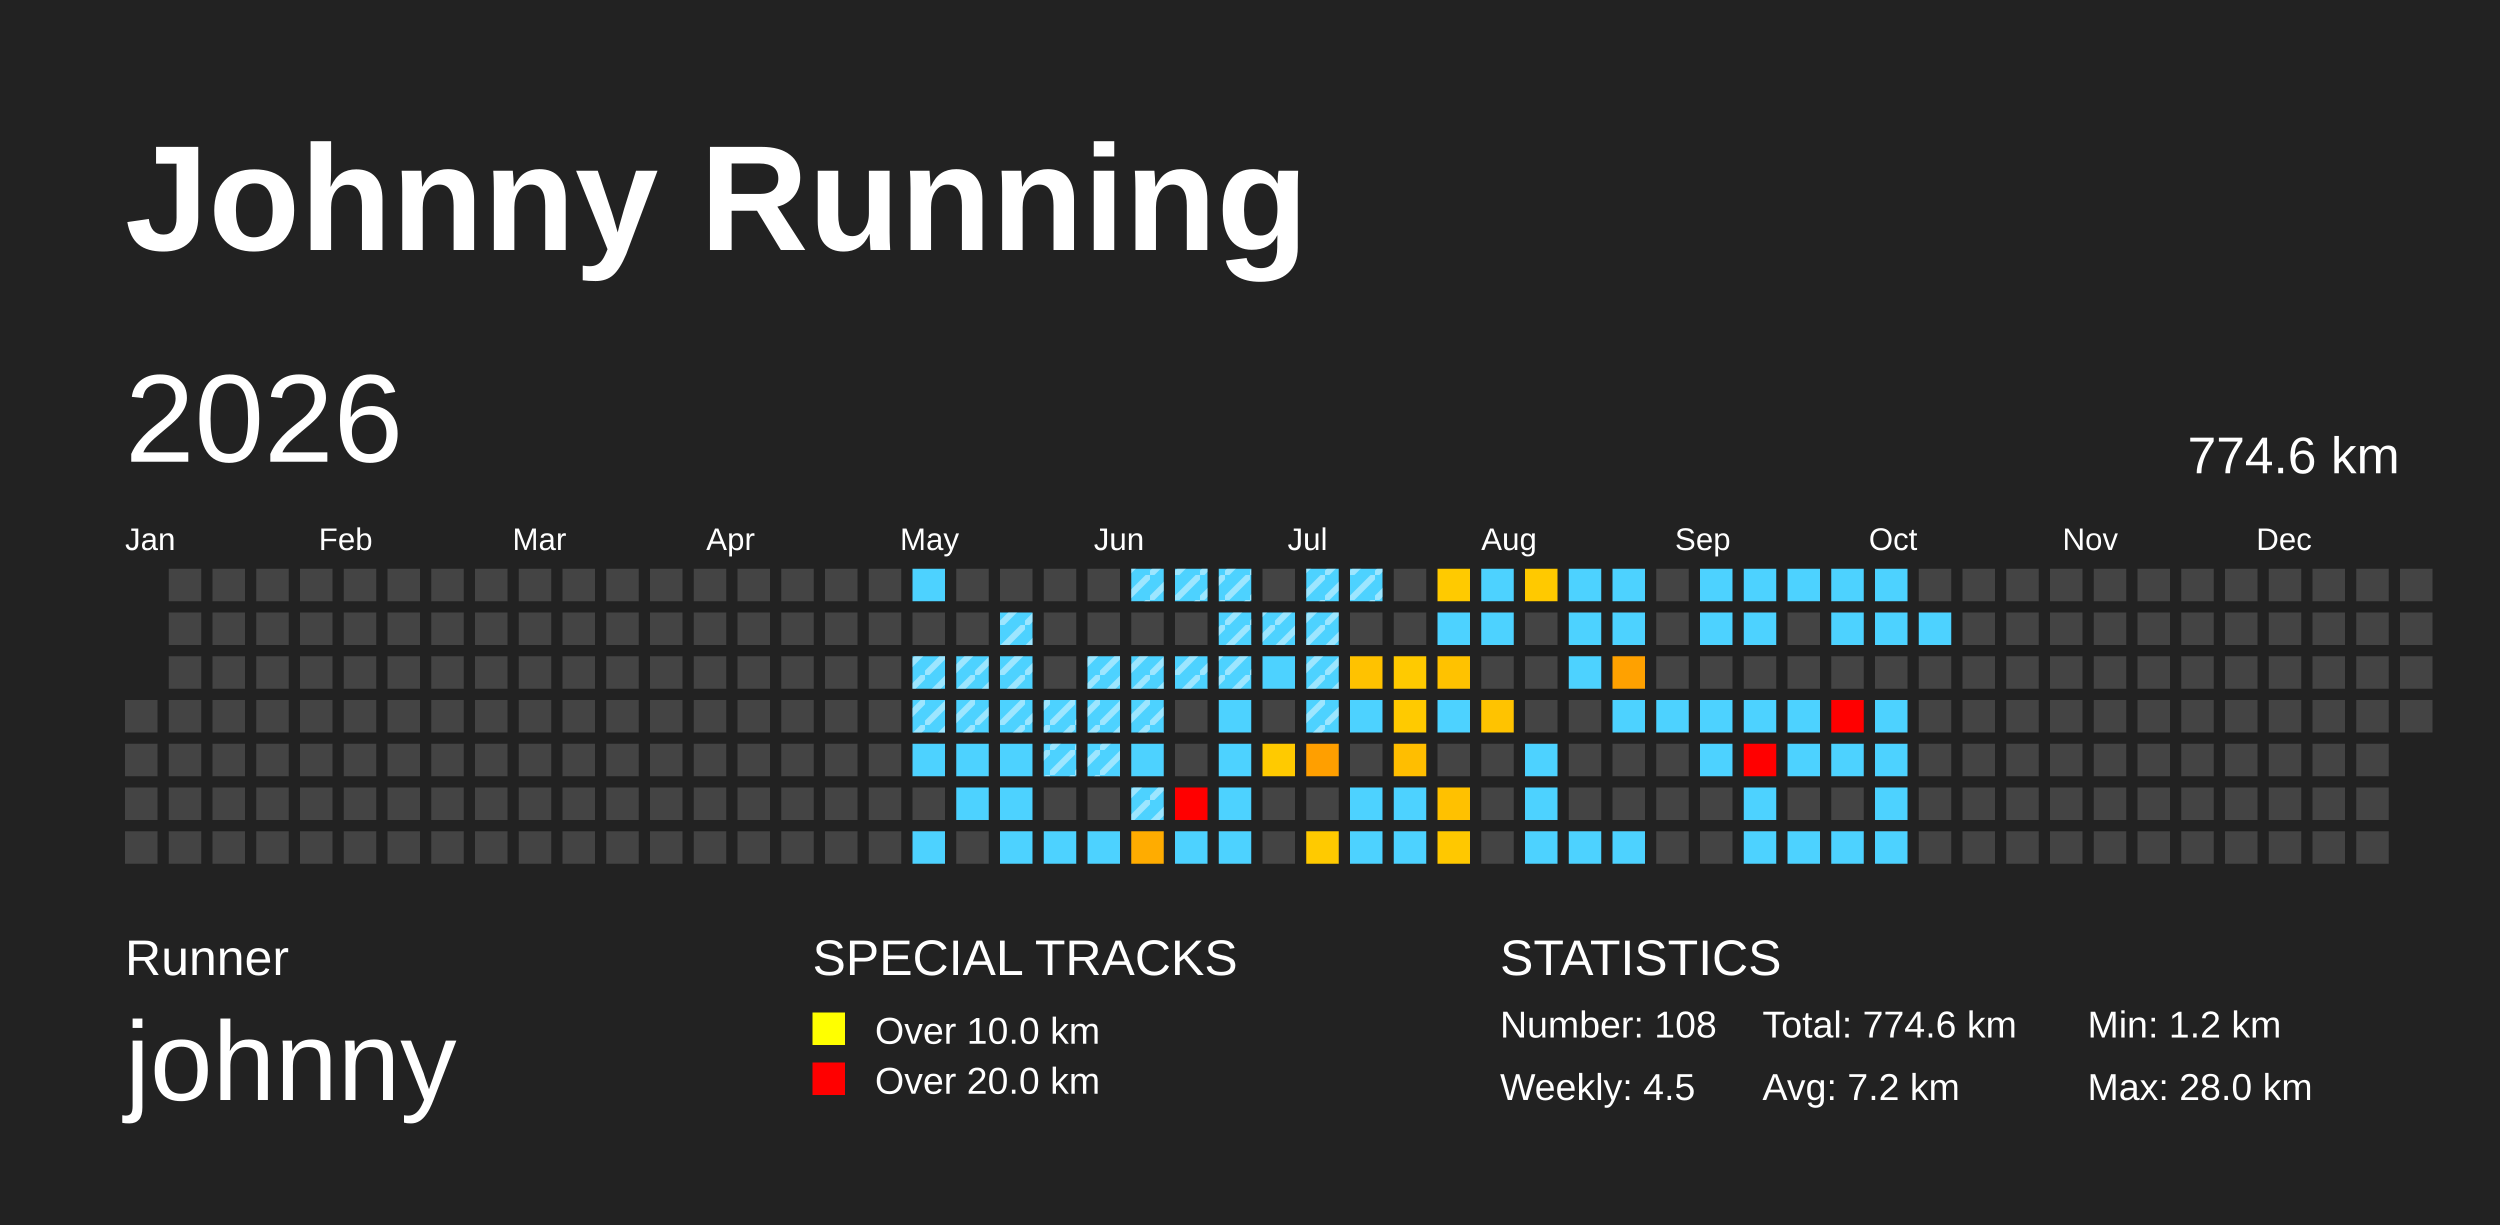
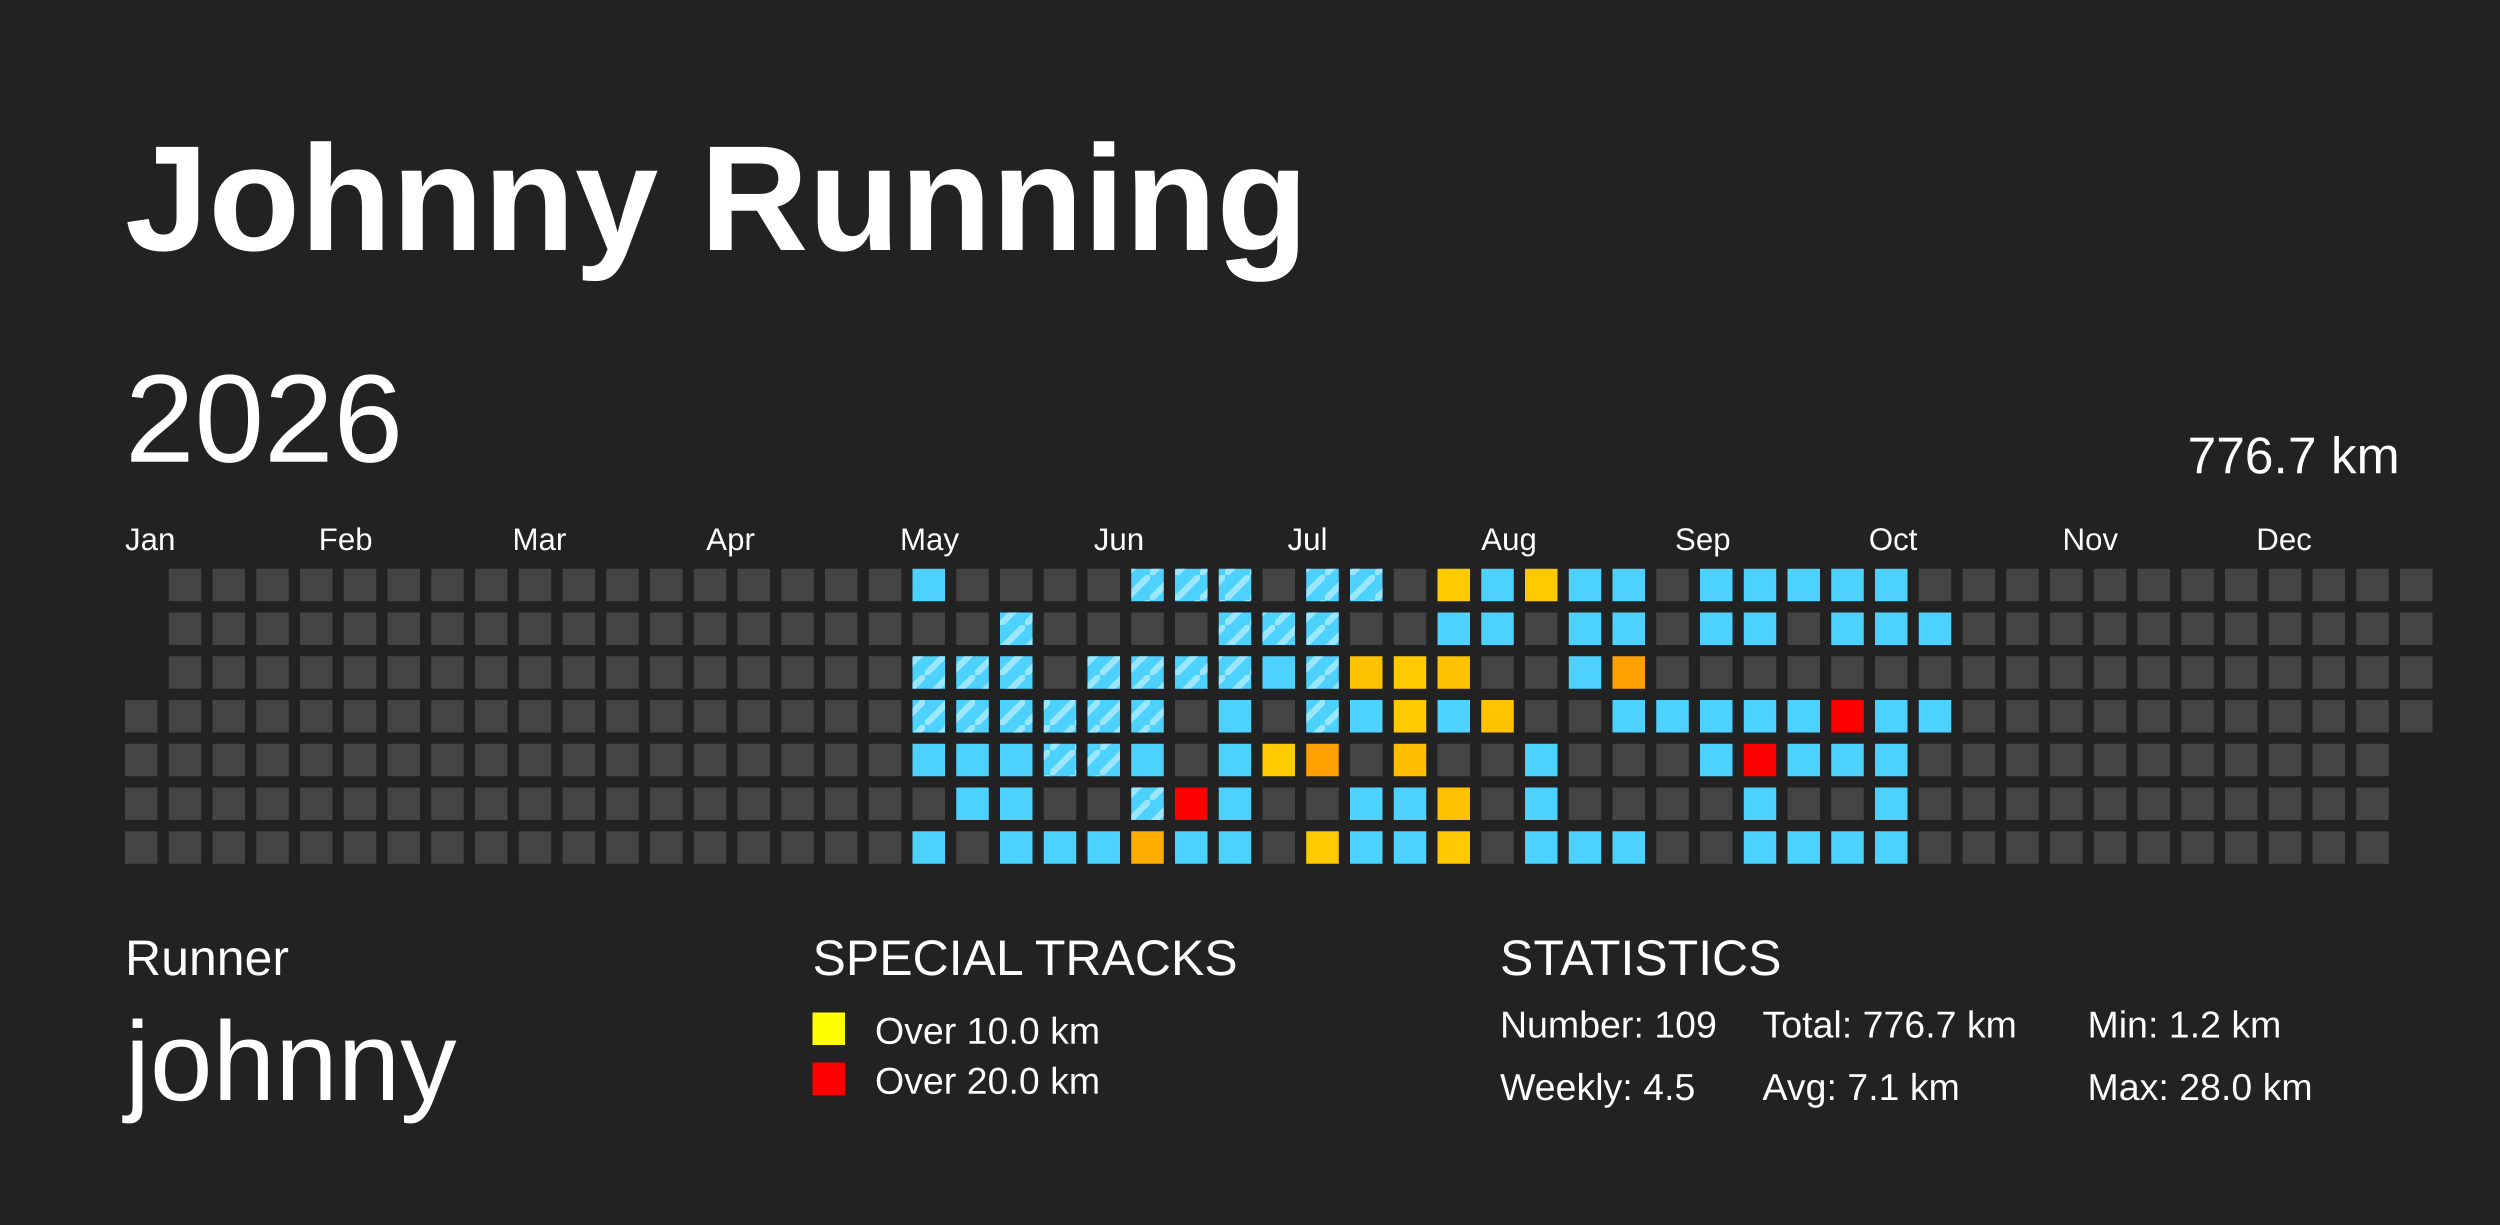
<svg xmlns="http://www.w3.org/2000/svg" baseProfile="full" height="98mm" version="1.1" viewBox="0,0,200,98" width="200mm">
  <defs>
    <pattern height="2" id="indoor-stripe" patternUnits="userSpaceOnUse" width="2">
      <line stroke="white" stroke-opacity="0.45" stroke-width="0.5" x1="0" x2="2" y1="2" y2="0" />
    </pattern>
  </defs>
  <rect fill="#222222" height="98" width="200" x="0" y="0" />
  <text fill="#FFFFFF" style="font-size:12px; font-family:Arial; font-weight:bold;" x="10" y="20">Johnny Running</text>
  <text fill="#FFFFFF" style="font-size:4px; font-family:Arial" x="10" y="78">Runner</text>
  <text fill="#FFFFFF" style="font-size:9px; font-family:Arial" x="10" y="88">johnny</text>
  <text fill="#FFFFFF" style="font-size:4px; font-family:Arial" x="65" y="78">SPECIAL TRACKS</text>
  <rect fill="yellow" height="2.6" width="2.6" x="65" y="81" />
  <text fill="#FFFFFF" style="font-size:3px; font-family:Arial" x="70" y="83.5">Over 10.0 km</text>
  <rect fill="red" height="2.6" width="2.6" x="65" y="85" />
  <text fill="#FFFFFF" style="font-size:3px; font-family:Arial" x="70" y="87.5">Over 20.0 km</text>
  <text fill="#FFFFFF" style="font-size:4px; font-family:Arial" x="120" y="78">STATISTICS</text>
-   <text fill="#FFFFFF" style="font-size:3px; font-family:Arial" x="120" y="83">Number: 108</text>
+   <text fill="#FFFFFF" style="font-size:3px; font-family:Arial" x="120" y="83">Number: 109</text>
  <text fill="#FFFFFF" style="font-size:3px; font-family:Arial" x="120" y="88">Weekly: 4.5</text>
-   <text fill="#FFFFFF" style="font-size:3px; font-family:Arial" x="141" y="83">Total: 774.6 km</text>
-   <text fill="#FFFFFF" style="font-size:3px; font-family:Arial" x="141" y="88">Avg: 7.2 km</text>
+   <text fill="#FFFFFF" style="font-size:3px; font-family:Arial" x="141" y="83">Total: 776.7 km</text>
+   <text fill="#FFFFFF" style="font-size:3px; font-family:Arial" x="141" y="88">Avg: 7.1 km</text>
  <text fill="#FFFFFF" style="font-size:3px; font-family:Arial" x="167" y="83">Min: 1.2 km</text>
  <text fill="#FFFFFF" style="font-size:3px; font-family:Arial" x="167" y="88">Max: 28.0 km</text>
  <text dominant-baseline="hanging" fill="#FFFFFF" style="font-size:10.0px; font-family:Arial;" x="10" y="30">2026</text>
-   <text dominant-baseline="hanging" fill="#FFFFFF" style="font-size:4.125px; font-family:Arial;" x="175" y="35">774.6 km</text>
+   <text dominant-baseline="hanging" fill="#FFFFFF" style="font-size:4.125px; font-family:Arial;" x="175" y="35">776.7 km</text>
  <text fill="#FFFFFF" style="font-size:2.5px; font-family:Arial" x="10.0" y="44">Jan</text>
  <text fill="#FFFFFF" style="font-size:2.5px; font-family:Arial" x="25.5" y="44">Feb</text>
  <text fill="#FFFFFF" style="font-size:2.5px; font-family:Arial" x="41.0" y="44">Mar</text>
  <text fill="#FFFFFF" style="font-size:2.5px; font-family:Arial" x="56.5" y="44">Apr</text>
  <text fill="#FFFFFF" style="font-size:2.5px; font-family:Arial" x="72.0" y="44">May</text>
  <text fill="#FFFFFF" style="font-size:2.5px; font-family:Arial" x="87.5" y="44">Jun</text>
  <text fill="#FFFFFF" style="font-size:2.5px; font-family:Arial" x="103.0" y="44">Jul</text>
  <text fill="#FFFFFF" style="font-size:2.5px; font-family:Arial" x="118.5" y="44">Aug</text>
  <text fill="#FFFFFF" style="font-size:2.5px; font-family:Arial" x="134.0" y="44">Sep</text>
  <text fill="#FFFFFF" style="font-size:2.5px; font-family:Arial" x="149.5" y="44">Oct</text>
  <text fill="#FFFFFF" style="font-size:2.5px; font-family:Arial" x="165.0" y="44">Nov</text>
  <text fill="#FFFFFF" style="font-size:2.5px; font-family:Arial" x="180.5" y="44">Dec</text>
  <rect fill="#444444" height="2.6" width="2.6" x="10.0" y="56.0" />
  <rect fill="#444444" height="2.6" width="2.6" x="10.0" y="59.5" />
  <rect fill="#444444" height="2.6" width="2.6" x="10.0" y="63.0" />
  <rect fill="#444444" height="2.6" width="2.6" x="10.0" y="66.5" />
  <rect fill="#444444" height="2.6" width="2.6" x="13.5" y="45.5" />
  <rect fill="#444444" height="2.6" width="2.6" x="13.5" y="49.0" />
  <rect fill="#444444" height="2.6" width="2.6" x="13.5" y="52.5" />
  <rect fill="#444444" height="2.6" width="2.6" x="13.5" y="56.0" />
  <rect fill="#444444" height="2.6" width="2.6" x="13.5" y="59.5" />
  <rect fill="#444444" height="2.6" width="2.6" x="13.5" y="63.0" />
  <rect fill="#444444" height="2.6" width="2.6" x="13.5" y="66.5" />
  <rect fill="#444444" height="2.6" width="2.6" x="17.0" y="45.5" />
  <rect fill="#444444" height="2.6" width="2.6" x="17.0" y="49.0" />
  <rect fill="#444444" height="2.6" width="2.6" x="17.0" y="52.5" />
  <rect fill="#444444" height="2.6" width="2.6" x="17.0" y="56.0" />
  <rect fill="#444444" height="2.6" width="2.6" x="17.0" y="59.5" />
  <rect fill="#444444" height="2.6" width="2.6" x="17.0" y="63.0" />
  <rect fill="#444444" height="2.6" width="2.6" x="17.0" y="66.5" />
  <rect fill="#444444" height="2.6" width="2.6" x="20.5" y="45.5" />
  <rect fill="#444444" height="2.6" width="2.6" x="20.5" y="49.0" />
  <rect fill="#444444" height="2.6" width="2.6" x="20.5" y="52.5" />
  <rect fill="#444444" height="2.6" width="2.6" x="20.5" y="56.0" />
  <rect fill="#444444" height="2.6" width="2.6" x="20.5" y="59.5" />
  <rect fill="#444444" height="2.6" width="2.6" x="20.5" y="63.0" />
  <rect fill="#444444" height="2.6" width="2.6" x="20.5" y="66.5" />
  <rect fill="#444444" height="2.6" width="2.6" x="24.0" y="45.5" />
  <rect fill="#444444" height="2.6" width="2.6" x="24.0" y="49.0" />
  <rect fill="#444444" height="2.6" width="2.6" x="24.0" y="52.5" />
  <rect fill="#444444" height="2.6" width="2.6" x="24.0" y="56.0" />
  <rect fill="#444444" height="2.6" width="2.6" x="24.0" y="59.5" />
  <rect fill="#444444" height="2.6" width="2.6" x="24.0" y="63.0" />
  <rect fill="#444444" height="2.6" width="2.6" x="24.0" y="66.5" />
  <rect fill="#444444" height="2.6" width="2.6" x="27.5" y="45.5" />
  <rect fill="#444444" height="2.6" width="2.6" x="27.5" y="49.0" />
  <rect fill="#444444" height="2.6" width="2.6" x="27.5" y="52.5" />
  <rect fill="#444444" height="2.6" width="2.6" x="27.5" y="56.0" />
  <rect fill="#444444" height="2.6" width="2.6" x="27.5" y="59.5" />
  <rect fill="#444444" height="2.6" width="2.6" x="27.5" y="63.0" />
  <rect fill="#444444" height="2.6" width="2.6" x="27.5" y="66.5" />
  <rect fill="#444444" height="2.6" width="2.6" x="31.0" y="45.5" />
  <rect fill="#444444" height="2.6" width="2.6" x="31.0" y="49.0" />
  <rect fill="#444444" height="2.6" width="2.6" x="31.0" y="52.5" />
  <rect fill="#444444" height="2.6" width="2.6" x="31.0" y="56.0" />
  <rect fill="#444444" height="2.6" width="2.6" x="31.0" y="59.5" />
  <rect fill="#444444" height="2.6" width="2.6" x="31.0" y="63.0" />
  <rect fill="#444444" height="2.6" width="2.6" x="31.0" y="66.5" />
  <rect fill="#444444" height="2.6" width="2.6" x="34.5" y="45.5" />
  <rect fill="#444444" height="2.6" width="2.6" x="34.5" y="49.0" />
  <rect fill="#444444" height="2.6" width="2.6" x="34.5" y="52.5" />
  <rect fill="#444444" height="2.6" width="2.6" x="34.5" y="56.0" />
  <rect fill="#444444" height="2.6" width="2.6" x="34.5" y="59.5" />
  <rect fill="#444444" height="2.6" width="2.6" x="34.5" y="63.0" />
  <rect fill="#444444" height="2.6" width="2.6" x="34.5" y="66.5" />
  <rect fill="#444444" height="2.6" width="2.6" x="38.0" y="45.5" />
  <rect fill="#444444" height="2.6" width="2.6" x="38.0" y="49.0" />
  <rect fill="#444444" height="2.6" width="2.6" x="38.0" y="52.5" />
  <rect fill="#444444" height="2.6" width="2.6" x="38.0" y="56.0" />
  <rect fill="#444444" height="2.6" width="2.6" x="38.0" y="59.5" />
  <rect fill="#444444" height="2.6" width="2.6" x="38.0" y="63.0" />
  <rect fill="#444444" height="2.6" width="2.6" x="38.0" y="66.5" />
  <rect fill="#444444" height="2.6" width="2.6" x="41.5" y="45.5" />
  <rect fill="#444444" height="2.6" width="2.6" x="41.5" y="49.0" />
  <rect fill="#444444" height="2.6" width="2.6" x="41.5" y="52.5" />
  <rect fill="#444444" height="2.6" width="2.6" x="41.5" y="56.0" />
  <rect fill="#444444" height="2.6" width="2.6" x="41.5" y="59.5" />
  <rect fill="#444444" height="2.6" width="2.6" x="41.5" y="63.0" />
  <rect fill="#444444" height="2.6" width="2.6" x="41.5" y="66.5" />
  <rect fill="#444444" height="2.6" width="2.6" x="45.0" y="45.5" />
  <rect fill="#444444" height="2.6" width="2.6" x="45.0" y="49.0" />
  <rect fill="#444444" height="2.6" width="2.6" x="45.0" y="52.5" />
  <rect fill="#444444" height="2.6" width="2.6" x="45.0" y="56.0" />
  <rect fill="#444444" height="2.6" width="2.6" x="45.0" y="59.5" />
  <rect fill="#444444" height="2.6" width="2.6" x="45.0" y="63.0" />
  <rect fill="#444444" height="2.6" width="2.6" x="45.0" y="66.5" />
  <rect fill="#444444" height="2.6" width="2.6" x="48.5" y="45.5" />
  <rect fill="#444444" height="2.6" width="2.6" x="48.5" y="49.0" />
  <rect fill="#444444" height="2.6" width="2.6" x="48.5" y="52.5" />
  <rect fill="#444444" height="2.6" width="2.6" x="48.5" y="56.0" />
  <rect fill="#444444" height="2.6" width="2.6" x="48.5" y="59.5" />
  <rect fill="#444444" height="2.6" width="2.6" x="48.5" y="63.0" />
  <rect fill="#444444" height="2.6" width="2.6" x="48.5" y="66.5" />
  <rect fill="#444444" height="2.6" width="2.6" x="52.0" y="45.5" />
  <rect fill="#444444" height="2.6" width="2.6" x="52.0" y="49.0" />
  <rect fill="#444444" height="2.6" width="2.6" x="52.0" y="52.5" />
  <rect fill="#444444" height="2.6" width="2.6" x="52.0" y="56.0" />
  <rect fill="#444444" height="2.6" width="2.6" x="52.0" y="59.5" />
  <rect fill="#444444" height="2.6" width="2.6" x="52.0" y="63.0" />
  <rect fill="#444444" height="2.6" width="2.6" x="52.0" y="66.5" />
  <rect fill="#444444" height="2.6" width="2.6" x="55.5" y="45.5" />
  <rect fill="#444444" height="2.6" width="2.6" x="55.5" y="49.0" />
  <rect fill="#444444" height="2.6" width="2.6" x="55.5" y="52.5" />
  <rect fill="#444444" height="2.6" width="2.6" x="55.5" y="56.0" />
  <rect fill="#444444" height="2.6" width="2.6" x="55.5" y="59.5" />
  <rect fill="#444444" height="2.6" width="2.6" x="55.5" y="63.0" />
  <rect fill="#444444" height="2.6" width="2.6" x="55.5" y="66.5" />
  <rect fill="#444444" height="2.6" width="2.6" x="59.0" y="45.5" />
  <rect fill="#444444" height="2.6" width="2.6" x="59.0" y="49.0" />
  <rect fill="#444444" height="2.6" width="2.6" x="59.0" y="52.5" />
  <rect fill="#444444" height="2.6" width="2.6" x="59.0" y="56.0" />
  <rect fill="#444444" height="2.6" width="2.6" x="59.0" y="59.5" />
  <rect fill="#444444" height="2.6" width="2.6" x="59.0" y="63.0" />
  <rect fill="#444444" height="2.6" width="2.6" x="59.0" y="66.5" />
  <rect fill="#444444" height="2.6" width="2.6" x="62.5" y="45.5" />
  <rect fill="#444444" height="2.6" width="2.6" x="62.5" y="49.0" />
  <rect fill="#444444" height="2.6" width="2.6" x="62.5" y="52.5" />
  <rect fill="#444444" height="2.6" width="2.6" x="62.5" y="56.0" />
  <rect fill="#444444" height="2.6" width="2.6" x="62.5" y="59.5" />
  <rect fill="#444444" height="2.6" width="2.6" x="62.5" y="63.0" />
  <rect fill="#444444" height="2.6" width="2.6" x="62.5" y="66.5" />
  <rect fill="#444444" height="2.6" width="2.6" x="66.0" y="45.5" />
  <rect fill="#444444" height="2.6" width="2.6" x="66.0" y="49.0" />
  <rect fill="#444444" height="2.6" width="2.6" x="66.0" y="52.5" />
  <rect fill="#444444" height="2.6" width="2.6" x="66.0" y="56.0" />
  <rect fill="#444444" height="2.6" width="2.6" x="66.0" y="59.5" />
  <rect fill="#444444" height="2.6" width="2.6" x="66.0" y="63.0" />
  <rect fill="#444444" height="2.6" width="2.6" x="66.0" y="66.5" />
  <rect fill="#444444" height="2.6" width="2.6" x="69.5" y="45.5" />
  <rect fill="#444444" height="2.6" width="2.6" x="69.5" y="49.0" />
  <rect fill="#444444" height="2.6" width="2.6" x="69.5" y="52.5" />
  <rect fill="#444444" height="2.6" width="2.6" x="69.5" y="56.0" />
  <rect fill="#444444" height="2.6" width="2.6" x="69.5" y="59.5" />
  <rect fill="#444444" height="2.6" width="2.6" x="69.5" y="63.0" />
  <rect fill="#444444" height="2.6" width="2.6" x="69.5" y="66.5" />
  <rect fill="#4dd2ff" height="2.6" width="2.6" x="73.0" y="45.5" />
  <rect fill="#444444" height="2.6" width="2.6" x="73.0" y="49.0" />
  <rect fill="#4dd2ff" height="2.6" width="2.6" x="73.0" y="52.5" />
  <rect fill="url(#indoor-stripe)" height="2.6" style="pointer-events: none;" width="2.6" x="73.0" y="52.5" />
  <rect fill="#4dd2ff" height="2.6" width="2.6" x="73.0" y="56.0" />
  <rect fill="url(#indoor-stripe)" height="2.6" style="pointer-events: none;" width="2.6" x="73.0" y="56.0" />
  <rect fill="#4dd2ff" height="2.6" width="2.6" x="73.0" y="59.5" />
  <rect fill="#444444" height="2.6" width="2.6" x="73.0" y="63.0" />
  <rect fill="#4dd2ff" height="2.6" width="2.6" x="73.0" y="66.5" />
  <rect fill="#444444" height="2.6" width="2.6" x="76.5" y="45.5" />
  <rect fill="#444444" height="2.6" width="2.6" x="76.5" y="49.0" />
  <rect fill="#4dd2ff" height="2.6" width="2.6" x="76.5" y="52.5" />
  <rect fill="url(#indoor-stripe)" height="2.6" style="pointer-events: none;" width="2.6" x="76.5" y="52.5" />
  <rect fill="#4dd2ff" height="2.6" width="2.6" x="76.5" y="56.0" />
  <rect fill="url(#indoor-stripe)" height="2.6" style="pointer-events: none;" width="2.6" x="76.5" y="56.0" />
  <rect fill="#4dd2ff" height="2.6" width="2.6" x="76.5" y="59.5" />
  <rect fill="#4dd2ff" height="2.6" width="2.6" x="76.5" y="63.0" />
  <rect fill="#444444" height="2.6" width="2.6" x="76.5" y="66.5" />
  <rect fill="#444444" height="2.6" width="2.6" x="80.0" y="45.5" />
  <rect fill="#4dd2ff" height="2.6" width="2.6" x="80.0" y="49.0" />
  <rect fill="url(#indoor-stripe)" height="2.6" style="pointer-events: none;" width="2.6" x="80.0" y="49.0" />
  <rect fill="#4dd2ff" height="2.6" width="2.6" x="80.0" y="52.5" />
  <rect fill="url(#indoor-stripe)" height="2.6" style="pointer-events: none;" width="2.6" x="80.0" y="52.5" />
  <rect fill="#4dd2ff" height="2.6" width="2.6" x="80.0" y="56.0" />
  <rect fill="url(#indoor-stripe)" height="2.6" style="pointer-events: none;" width="2.6" x="80.0" y="56.0" />
  <rect fill="#4dd2ff" height="2.6" width="2.6" x="80.0" y="59.5" />
  <rect fill="#4dd2ff" height="2.6" width="2.6" x="80.0" y="63.0" />
  <rect fill="#4dd2ff" height="2.6" width="2.6" x="80.0" y="66.5" />
  <rect fill="#444444" height="2.6" width="2.6" x="83.5" y="45.5" />
  <rect fill="#444444" height="2.6" width="2.6" x="83.5" y="49.0" />
  <rect fill="#444444" height="2.6" width="2.6" x="83.5" y="52.5" />
  <rect fill="#4dd2ff" height="2.6" width="2.6" x="83.5" y="56.0" />
  <rect fill="url(#indoor-stripe)" height="2.6" style="pointer-events: none;" width="2.6" x="83.5" y="56.0" />
  <rect fill="#4dd2ff" height="2.6" width="2.6" x="83.5" y="59.5" />
  <rect fill="url(#indoor-stripe)" height="2.6" style="pointer-events: none;" width="2.6" x="83.5" y="59.5" />
  <rect fill="#444444" height="2.6" width="2.6" x="83.5" y="63.0" />
  <rect fill="#4dd2ff" height="2.6" width="2.6" x="83.5" y="66.5" />
  <rect fill="#444444" height="2.6" width="2.6" x="87.0" y="45.5" />
  <rect fill="#444444" height="2.6" width="2.6" x="87.0" y="49.0" />
  <rect fill="#4dd2ff" height="2.6" width="2.6" x="87.0" y="52.5" />
  <rect fill="url(#indoor-stripe)" height="2.6" style="pointer-events: none;" width="2.6" x="87.0" y="52.5" />
  <rect fill="#4dd2ff" height="2.6" width="2.6" x="87.0" y="56.0" />
  <rect fill="url(#indoor-stripe)" height="2.6" style="pointer-events: none;" width="2.6" x="87.0" y="56.0" />
  <rect fill="#4dd2ff" height="2.6" width="2.6" x="87.0" y="59.5" />
  <rect fill="url(#indoor-stripe)" height="2.6" style="pointer-events: none;" width="2.6" x="87.0" y="59.5" />
  <rect fill="#444444" height="2.6" width="2.6" x="87.0" y="63.0" />
  <rect fill="#4dd2ff" height="2.6" width="2.6" x="87.0" y="66.5" />
  <rect fill="#4dd2ff" height="2.6" width="2.6" x="90.5" y="45.5" />
  <rect fill="url(#indoor-stripe)" height="2.6" style="pointer-events: none;" width="2.6" x="90.5" y="45.5" />
  <rect fill="#444444" height="2.6" width="2.6" x="90.5" y="49.0" />
  <rect fill="#4dd2ff" height="2.6" width="2.6" x="90.5" y="52.5" />
  <rect fill="url(#indoor-stripe)" height="2.6" style="pointer-events: none;" width="2.6" x="90.5" y="52.5" />
  <rect fill="#4dd2ff" height="2.6" width="2.6" x="90.5" y="56.0" />
  <rect fill="url(#indoor-stripe)" height="2.6" style="pointer-events: none;" width="2.6" x="90.5" y="56.0" />
  <rect fill="#4dd2ff" height="2.6" width="2.6" x="90.5" y="59.5" />
  <rect fill="#4dd2ff" height="2.6" width="2.6" x="90.5" y="63.0" />
  <rect fill="url(#indoor-stripe)" height="2.6" style="pointer-events: none;" width="2.6" x="90.5" y="63.0" />
  <rect fill="#ffac00" height="2.6" width="2.6" x="90.5" y="66.5" />
  <rect fill="#4dd2ff" height="2.6" width="2.6" x="94.0" y="45.5" />
  <rect fill="url(#indoor-stripe)" height="2.6" style="pointer-events: none;" width="2.6" x="94.0" y="45.5" />
  <rect fill="#444444" height="2.6" width="2.6" x="94.0" y="49.0" />
  <rect fill="#4dd2ff" height="2.6" width="2.6" x="94.0" y="52.5" />
  <rect fill="url(#indoor-stripe)" height="2.6" style="pointer-events: none;" width="2.6" x="94.0" y="52.5" />
  <rect fill="#444444" height="2.6" width="2.6" x="94.0" y="56.0" />
  <rect fill="#444444" height="2.6" width="2.6" x="94.0" y="59.5" />
  <rect fill="red" height="2.6" width="2.6" x="94.0" y="63.0" />
  <rect fill="#4dd2ff" height="2.6" width="2.6" x="94.0" y="66.5" />
  <rect fill="#4dd2ff" height="2.6" width="2.6" x="97.5" y="45.5" />
  <rect fill="url(#indoor-stripe)" height="2.6" style="pointer-events: none;" width="2.6" x="97.5" y="45.5" />
  <rect fill="#4dd2ff" height="2.6" width="2.6" x="97.5" y="49.0" />
  <rect fill="url(#indoor-stripe)" height="2.6" style="pointer-events: none;" width="2.6" x="97.5" y="49.0" />
  <rect fill="#4dd2ff" height="2.6" width="2.6" x="97.5" y="52.5" />
  <rect fill="url(#indoor-stripe)" height="2.6" style="pointer-events: none;" width="2.6" x="97.5" y="52.5" />
  <rect fill="#4dd2ff" height="2.6" width="2.6" x="97.5" y="56.0" />
  <rect fill="#4dd2ff" height="2.6" width="2.6" x="97.5" y="59.5" />
  <rect fill="#4dd2ff" height="2.6" width="2.6" x="97.5" y="63.0" />
  <rect fill="#4dd2ff" height="2.6" width="2.6" x="97.5" y="66.5" />
  <rect fill="#444444" height="2.6" width="2.6" x="101.0" y="45.5" />
  <rect fill="#4dd2ff" height="2.6" width="2.6" x="101.0" y="49.0" />
  <rect fill="url(#indoor-stripe)" height="2.6" style="pointer-events: none;" width="2.6" x="101.0" y="49.0" />
  <rect fill="#4dd2ff" height="2.6" width="2.6" x="101.0" y="52.5" />
  <rect fill="#444444" height="2.6" width="2.6" x="101.0" y="56.0" />
  <rect fill="#ffca00" height="2.6" width="2.6" x="101.0" y="59.5" />
  <rect fill="#444444" height="2.6" width="2.6" x="101.0" y="63.0" />
  <rect fill="#444444" height="2.6" width="2.6" x="101.0" y="66.5" />
  <rect fill="#4dd2ff" height="2.6" width="2.6" x="104.5" y="45.5" />
  <rect fill="url(#indoor-stripe)" height="2.6" style="pointer-events: none;" width="2.6" x="104.5" y="45.5" />
  <rect fill="#4dd2ff" height="2.6" width="2.6" x="104.5" y="49.0" />
  <rect fill="url(#indoor-stripe)" height="2.6" style="pointer-events: none;" width="2.6" x="104.5" y="49.0" />
  <rect fill="#4dd2ff" height="2.6" width="2.6" x="104.5" y="52.5" />
  <rect fill="url(#indoor-stripe)" height="2.6" style="pointer-events: none;" width="2.6" x="104.5" y="52.5" />
  <rect fill="#4dd2ff" height="2.6" width="2.6" x="104.5" y="56.0" />
  <rect fill="url(#indoor-stripe)" height="2.6" style="pointer-events: none;" width="2.6" x="104.5" y="56.0" />
  <rect fill="#ff9f00" height="2.6" width="2.6" x="104.5" y="59.5" />
  <rect fill="#444444" height="2.6" width="2.6" x="104.5" y="63.0" />
  <rect fill="#ffca00" height="2.6" width="2.6" x="104.5" y="66.5" />
  <rect fill="#4dd2ff" height="2.6" width="2.6" x="108.0" y="45.5" />
  <rect fill="url(#indoor-stripe)" height="2.6" style="pointer-events: none;" width="2.6" x="108.0" y="45.5" />
  <rect fill="#444444" height="2.6" width="2.6" x="108.0" y="49.0" />
  <rect fill="#ffc200" height="2.6" width="2.6" x="108.0" y="52.5" />
  <rect fill="#4dd2ff" height="2.6" width="2.6" x="108.0" y="56.0" />
  <rect fill="#444444" height="2.6" width="2.6" x="108.0" y="59.5" />
  <rect fill="#4dd2ff" height="2.6" width="2.6" x="108.0" y="63.0" />
  <rect fill="#4dd2ff" height="2.6" width="2.6" x="108.0" y="66.5" />
  <rect fill="#444444" height="2.6" width="2.6" x="111.5" y="45.5" />
  <rect fill="#444444" height="2.6" width="2.6" x="111.5" y="49.0" />
  <rect fill="#ffca00" height="2.6" width="2.6" x="111.5" y="52.5" />
  <rect fill="#ffca00" height="2.6" width="2.6" x="111.5" y="56.0" />
  <rect fill="#ffbe00" height="2.6" width="2.6" x="111.5" y="59.5" />
  <rect fill="#4dd2ff" height="2.6" width="2.6" x="111.5" y="63.0" />
  <rect fill="#4dd2ff" height="2.6" width="2.6" x="111.5" y="66.5" />
  <rect fill="#ffca00" height="2.6" width="2.6" x="115.0" y="45.5" />
  <rect fill="#4dd2ff" height="2.6" width="2.6" x="115.0" y="49.0" />
  <rect fill="#ffc200" height="2.6" width="2.6" x="115.0" y="52.5" />
  <rect fill="#4dd2ff" height="2.6" width="2.6" x="115.0" y="56.0" />
  <rect fill="#444444" height="2.6" width="2.6" x="115.0" y="59.5" />
  <rect fill="#ffc100" height="2.6" width="2.6" x="115.0" y="63.0" />
  <rect fill="#ffc800" height="2.6" width="2.6" x="115.0" y="66.5" />
  <rect fill="#4dd2ff" height="2.6" width="2.6" x="118.5" y="45.5" />
  <rect fill="#4dd2ff" height="2.6" width="2.6" x="118.5" y="49.0" />
  <rect fill="#444444" height="2.6" width="2.6" x="118.5" y="52.5" />
  <rect fill="#ffc300" height="2.6" width="2.6" x="118.5" y="56.0" />
  <rect fill="#444444" height="2.6" width="2.6" x="118.5" y="59.5" />
  <rect fill="#444444" height="2.6" width="2.6" x="118.5" y="63.0" />
  <rect fill="#444444" height="2.6" width="2.6" x="118.5" y="66.5" />
  <rect fill="#ffc900" height="2.6" width="2.6" x="122.0" y="45.5" />
  <rect fill="#444444" height="2.6" width="2.6" x="122.0" y="49.0" />
  <rect fill="#444444" height="2.6" width="2.6" x="122.0" y="52.5" />
  <rect fill="#444444" height="2.6" width="2.6" x="122.0" y="56.0" />
  <rect fill="#4dd2ff" height="2.6" width="2.6" x="122.0" y="59.5" />
  <rect fill="#4dd2ff" height="2.6" width="2.6" x="122.0" y="63.0" />
  <rect fill="#4dd2ff" height="2.6" width="2.6" x="122.0" y="66.5" />
  <rect fill="#4dd2ff" height="2.6" width="2.6" x="125.5" y="45.5" />
  <rect fill="#4dd2ff" height="2.6" width="2.6" x="125.5" y="49.0" />
  <rect fill="#4dd2ff" height="2.6" width="2.6" x="125.5" y="52.5" />
  <rect fill="#444444" height="2.6" width="2.6" x="125.5" y="56.0" />
  <rect fill="#444444" height="2.6" width="2.6" x="125.5" y="59.5" />
  <rect fill="#444444" height="2.6" width="2.6" x="125.5" y="63.0" />
  <rect fill="#4dd2ff" height="2.6" width="2.6" x="125.5" y="66.5" />
  <rect fill="#4dd2ff" height="2.6" width="2.6" x="129.0" y="45.5" />
  <rect fill="#4dd2ff" height="2.6" width="2.6" x="129.0" y="49.0" />
  <rect fill="#ffa100" height="2.6" width="2.6" x="129.0" y="52.5" />
  <rect fill="#4dd2ff" height="2.6" width="2.6" x="129.0" y="56.0" />
  <rect fill="#444444" height="2.6" width="2.6" x="129.0" y="59.5" />
  <rect fill="#444444" height="2.6" width="2.6" x="129.0" y="63.0" />
  <rect fill="#4dd2ff" height="2.6" width="2.6" x="129.0" y="66.5" />
  <rect fill="#444444" height="2.6" width="2.6" x="132.5" y="45.5" />
  <rect fill="#444444" height="2.6" width="2.6" x="132.5" y="49.0" />
  <rect fill="#444444" height="2.6" width="2.6" x="132.5" y="52.5" />
  <rect fill="#4dd2ff" height="2.6" width="2.6" x="132.5" y="56.0" />
  <rect fill="#444444" height="2.6" width="2.6" x="132.5" y="59.5" />
  <rect fill="#444444" height="2.6" width="2.6" x="132.5" y="63.0" />
  <rect fill="#444444" height="2.6" width="2.6" x="132.5" y="66.5" />
  <rect fill="#4dd2ff" height="2.6" width="2.6" x="136.0" y="45.5" />
  <rect fill="#4dd2ff" height="2.6" width="2.6" x="136.0" y="49.0" />
  <rect fill="#444444" height="2.6" width="2.6" x="136.0" y="52.5" />
  <rect fill="#4dd2ff" height="2.6" width="2.6" x="136.0" y="56.0" />
  <rect fill="#4dd2ff" height="2.6" width="2.6" x="136.0" y="59.5" />
  <rect fill="#444444" height="2.6" width="2.6" x="136.0" y="63.0" />
  <rect fill="#444444" height="2.6" width="2.6" x="136.0" y="66.5" />
  <rect fill="#4dd2ff" height="2.6" width="2.6" x="139.5" y="45.5" />
  <rect fill="#4dd2ff" height="2.6" width="2.6" x="139.5" y="49.0" />
  <rect fill="#444444" height="2.6" width="2.6" x="139.5" y="52.5" />
  <rect fill="#4dd2ff" height="2.6" width="2.6" x="139.5" y="56.0" />
  <rect fill="red" height="2.6" width="2.6" x="139.5" y="59.5" />
  <rect fill="#4dd2ff" height="2.6" width="2.6" x="139.5" y="63.0" />
  <rect fill="#4dd2ff" height="2.6" width="2.6" x="139.5" y="66.5" />
  <rect fill="#4dd2ff" height="2.6" width="2.6" x="143.0" y="45.5" />
  <rect fill="#444444" height="2.6" width="2.6" x="143.0" y="49.0" />
  <rect fill="#444444" height="2.6" width="2.6" x="143.0" y="52.5" />
  <rect fill="#4dd2ff" height="2.6" width="2.6" x="143.0" y="56.0" />
  <rect fill="#4dd2ff" height="2.6" width="2.6" x="143.0" y="59.5" />
  <rect fill="#444444" height="2.6" width="2.6" x="143.0" y="63.0" />
  <rect fill="#4dd2ff" height="2.6" width="2.6" x="143.0" y="66.5" />
  <rect fill="#4dd2ff" height="2.6" width="2.6" x="146.5" y="45.5" />
  <rect fill="#4dd2ff" height="2.6" width="2.6" x="146.5" y="49.0" />
  <rect fill="#444444" height="2.6" width="2.6" x="146.5" y="52.5" />
  <rect fill="red" height="2.6" width="2.6" x="146.5" y="56.0" />
  <rect fill="#4dd2ff" height="2.6" width="2.6" x="146.5" y="59.5" />
  <rect fill="#444444" height="2.6" width="2.6" x="146.5" y="63.0" />
  <rect fill="#4dd2ff" height="2.6" width="2.6" x="146.5" y="66.5" />
  <rect fill="#4dd2ff" height="2.6" width="2.6" x="150.0" y="45.5" />
  <rect fill="#4dd2ff" height="2.6" width="2.6" x="150.0" y="49.0" />
  <rect fill="#444444" height="2.6" width="2.6" x="150.0" y="52.5" />
  <rect fill="#4dd2ff" height="2.6" width="2.6" x="150.0" y="56.0" />
  <rect fill="#4dd2ff" height="2.6" width="2.6" x="150.0" y="59.5" />
  <rect fill="#4dd2ff" height="2.6" width="2.6" x="150.0" y="63.0" />
  <rect fill="#4dd2ff" height="2.6" width="2.6" x="150.0" y="66.5" />
  <rect fill="#444444" height="2.6" width="2.6" x="153.5" y="45.5" />
  <rect fill="#4dd2ff" height="2.6" width="2.6" x="153.5" y="49.0" />
  <rect fill="#444444" height="2.6" width="2.6" x="153.5" y="52.5" />
-   <rect fill="#444444" height="2.6" width="2.6" x="153.5" y="56.0" />
+   <rect fill="#4dd2ff" height="2.6" width="2.6" x="153.5" y="56.0" />
  <rect fill="#444444" height="2.6" width="2.6" x="153.5" y="59.5" />
  <rect fill="#444444" height="2.6" width="2.6" x="153.5" y="63.0" />
  <rect fill="#444444" height="2.6" width="2.6" x="153.5" y="66.5" />
  <rect fill="#444444" height="2.6" width="2.6" x="157.0" y="45.5" />
  <rect fill="#444444" height="2.6" width="2.6" x="157.0" y="49.0" />
  <rect fill="#444444" height="2.6" width="2.6" x="157.0" y="52.5" />
  <rect fill="#444444" height="2.6" width="2.6" x="157.0" y="56.0" />
  <rect fill="#444444" height="2.6" width="2.6" x="157.0" y="59.5" />
  <rect fill="#444444" height="2.6" width="2.6" x="157.0" y="63.0" />
  <rect fill="#444444" height="2.6" width="2.6" x="157.0" y="66.5" />
  <rect fill="#444444" height="2.6" width="2.6" x="160.5" y="45.5" />
  <rect fill="#444444" height="2.6" width="2.6" x="160.5" y="49.0" />
  <rect fill="#444444" height="2.6" width="2.6" x="160.5" y="52.5" />
  <rect fill="#444444" height="2.6" width="2.6" x="160.5" y="56.0" />
  <rect fill="#444444" height="2.6" width="2.6" x="160.5" y="59.5" />
  <rect fill="#444444" height="2.6" width="2.6" x="160.5" y="63.0" />
  <rect fill="#444444" height="2.6" width="2.6" x="160.5" y="66.5" />
  <rect fill="#444444" height="2.6" width="2.6" x="164.0" y="45.5" />
  <rect fill="#444444" height="2.6" width="2.6" x="164.0" y="49.0" />
  <rect fill="#444444" height="2.6" width="2.6" x="164.0" y="52.5" />
  <rect fill="#444444" height="2.6" width="2.6" x="164.0" y="56.0" />
  <rect fill="#444444" height="2.6" width="2.6" x="164.0" y="59.5" />
  <rect fill="#444444" height="2.6" width="2.6" x="164.0" y="63.0" />
  <rect fill="#444444" height="2.6" width="2.6" x="164.0" y="66.5" />
  <rect fill="#444444" height="2.6" width="2.6" x="167.5" y="45.5" />
  <rect fill="#444444" height="2.6" width="2.6" x="167.5" y="49.0" />
  <rect fill="#444444" height="2.6" width="2.6" x="167.5" y="52.5" />
  <rect fill="#444444" height="2.6" width="2.6" x="167.5" y="56.0" />
  <rect fill="#444444" height="2.6" width="2.6" x="167.5" y="59.5" />
  <rect fill="#444444" height="2.6" width="2.6" x="167.5" y="63.0" />
  <rect fill="#444444" height="2.6" width="2.6" x="167.5" y="66.5" />
  <rect fill="#444444" height="2.6" width="2.6" x="171.0" y="45.5" />
  <rect fill="#444444" height="2.6" width="2.6" x="171.0" y="49.0" />
  <rect fill="#444444" height="2.6" width="2.6" x="171.0" y="52.5" />
  <rect fill="#444444" height="2.6" width="2.6" x="171.0" y="56.0" />
  <rect fill="#444444" height="2.6" width="2.6" x="171.0" y="59.5" />
  <rect fill="#444444" height="2.6" width="2.6" x="171.0" y="63.0" />
  <rect fill="#444444" height="2.6" width="2.6" x="171.0" y="66.5" />
  <rect fill="#444444" height="2.6" width="2.6" x="174.5" y="45.5" />
  <rect fill="#444444" height="2.6" width="2.6" x="174.5" y="49.0" />
  <rect fill="#444444" height="2.6" width="2.6" x="174.5" y="52.5" />
  <rect fill="#444444" height="2.6" width="2.6" x="174.5" y="56.0" />
  <rect fill="#444444" height="2.6" width="2.6" x="174.5" y="59.5" />
  <rect fill="#444444" height="2.6" width="2.6" x="174.5" y="63.0" />
  <rect fill="#444444" height="2.6" width="2.6" x="174.5" y="66.5" />
  <rect fill="#444444" height="2.6" width="2.6" x="178.0" y="45.5" />
  <rect fill="#444444" height="2.6" width="2.6" x="178.0" y="49.0" />
  <rect fill="#444444" height="2.6" width="2.6" x="178.0" y="52.5" />
  <rect fill="#444444" height="2.6" width="2.6" x="178.0" y="56.0" />
  <rect fill="#444444" height="2.6" width="2.6" x="178.0" y="59.5" />
  <rect fill="#444444" height="2.6" width="2.6" x="178.0" y="63.0" />
  <rect fill="#444444" height="2.6" width="2.6" x="178.0" y="66.5" />
  <rect fill="#444444" height="2.6" width="2.6" x="181.5" y="45.5" />
  <rect fill="#444444" height="2.6" width="2.6" x="181.5" y="49.0" />
  <rect fill="#444444" height="2.6" width="2.6" x="181.5" y="52.5" />
  <rect fill="#444444" height="2.6" width="2.6" x="181.5" y="56.0" />
  <rect fill="#444444" height="2.6" width="2.6" x="181.5" y="59.5" />
  <rect fill="#444444" height="2.6" width="2.6" x="181.5" y="63.0" />
  <rect fill="#444444" height="2.6" width="2.6" x="181.5" y="66.5" />
  <rect fill="#444444" height="2.6" width="2.6" x="185.0" y="45.5" />
  <rect fill="#444444" height="2.6" width="2.6" x="185.0" y="49.0" />
  <rect fill="#444444" height="2.6" width="2.6" x="185.0" y="52.5" />
  <rect fill="#444444" height="2.6" width="2.6" x="185.0" y="56.0" />
  <rect fill="#444444" height="2.6" width="2.6" x="185.0" y="59.5" />
  <rect fill="#444444" height="2.6" width="2.6" x="185.0" y="63.0" />
  <rect fill="#444444" height="2.6" width="2.6" x="185.0" y="66.5" />
  <rect fill="#444444" height="2.6" width="2.6" x="188.5" y="45.5" />
  <rect fill="#444444" height="2.6" width="2.6" x="188.5" y="49.0" />
  <rect fill="#444444" height="2.6" width="2.6" x="188.5" y="52.5" />
  <rect fill="#444444" height="2.6" width="2.6" x="188.5" y="56.0" />
  <rect fill="#444444" height="2.6" width="2.6" x="188.5" y="59.5" />
  <rect fill="#444444" height="2.6" width="2.6" x="188.5" y="63.0" />
  <rect fill="#444444" height="2.6" width="2.6" x="188.5" y="66.5" />
  <rect fill="#444444" height="2.6" width="2.6" x="192.0" y="45.5" />
  <rect fill="#444444" height="2.6" width="2.6" x="192.0" y="49.0" />
  <rect fill="#444444" height="2.6" width="2.6" x="192.0" y="52.5" />
  <rect fill="#444444" height="2.6" width="2.6" x="192.0" y="56.0" />
</svg>
